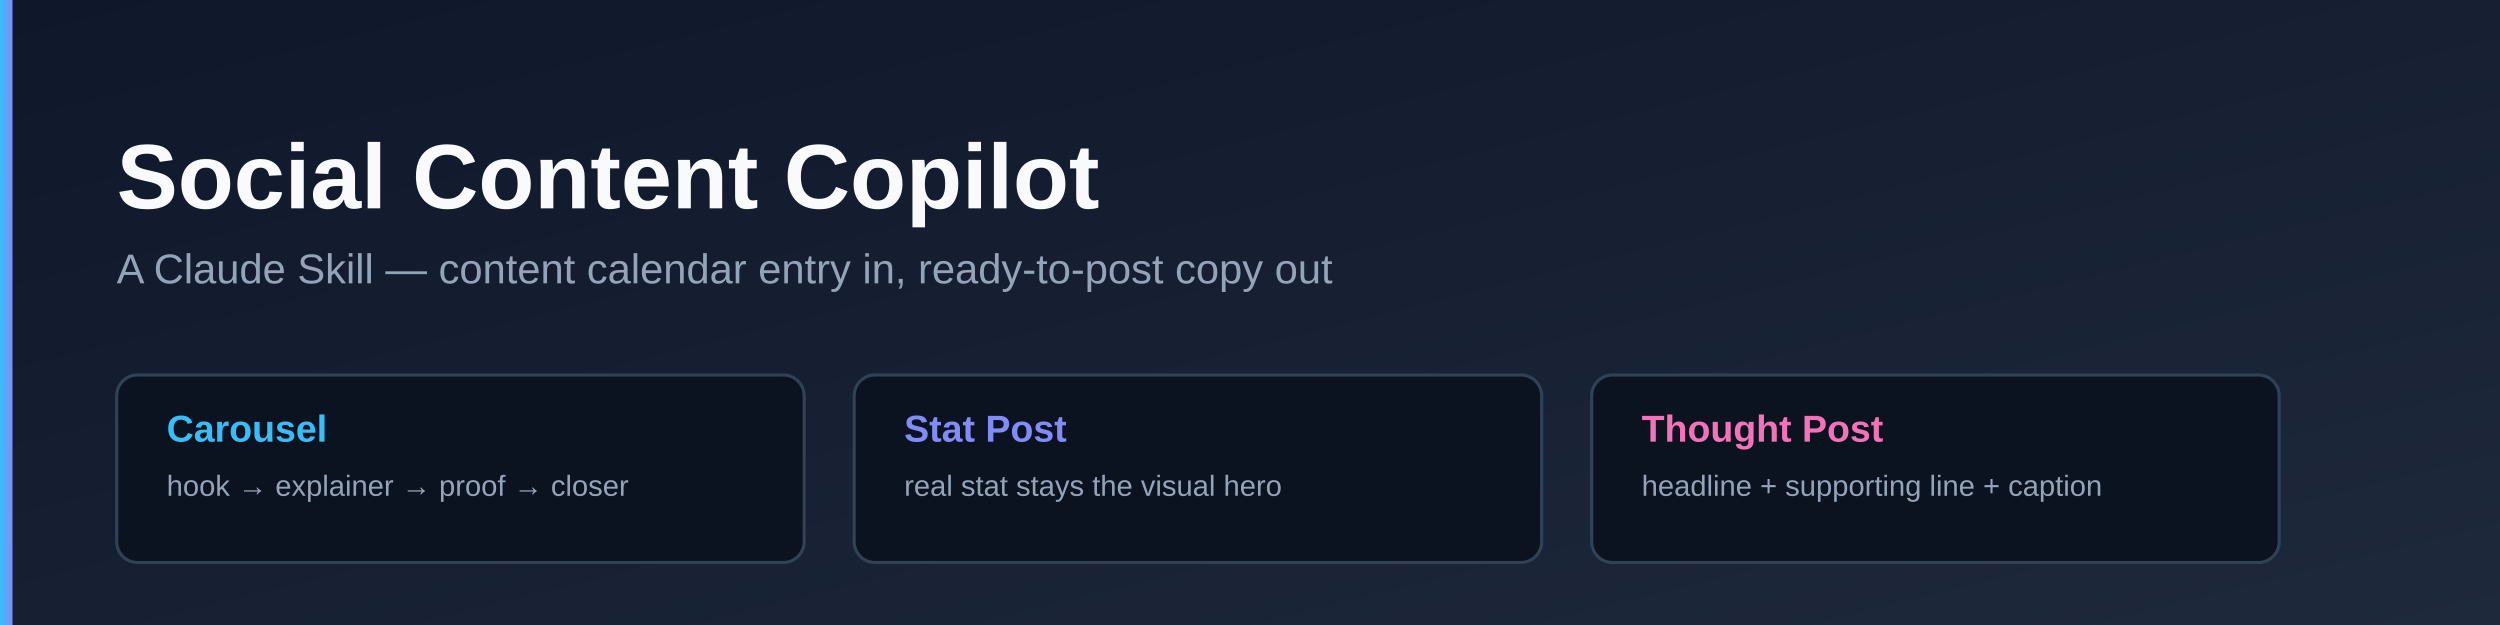
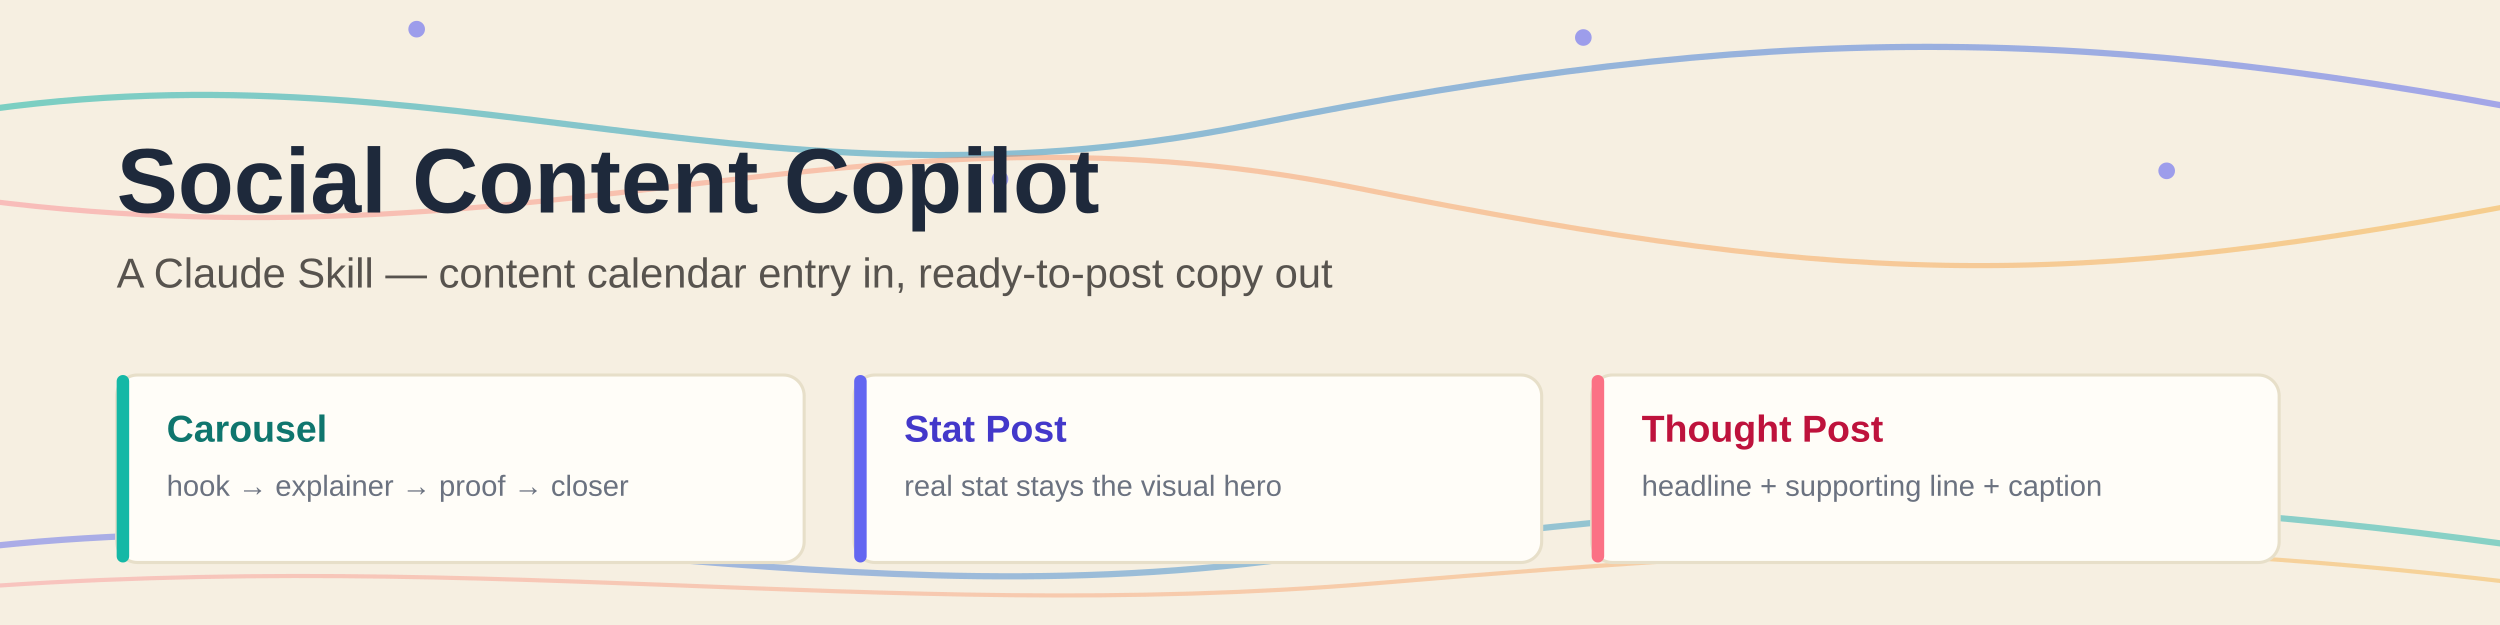
<svg xmlns="http://www.w3.org/2000/svg" viewBox="0 0 1200 300">
  <defs>
-     <linearGradient id="bg" x1="0%" y1="0%" x2="100%" y2="100%">
-       <stop offset="0%" stop-color="#0f172a" />
-       <stop offset="100%" stop-color="#1e293b" />
+     <linearGradient id="wave1" x1="0%" y1="0%" x2="100%" y2="0%">
+       <stop offset="0%" stop-color="#14b8a6" />
+       <stop offset="100%" stop-color="#6366f1" />
    </linearGradient>
-     <linearGradient id="accent" x1="0%" y1="0%" x2="100%" y2="0%">
-       <stop offset="0%" stop-color="#38bdf8" />
-       <stop offset="100%" stop-color="#818cf8" />
+     <linearGradient id="wave2" x1="0%" y1="0%" x2="100%" y2="0%">
+       <stop offset="0%" stop-color="#fb7185" />
+       <stop offset="100%" stop-color="#f59e0b" />
+     </linearGradient>
+     <linearGradient id="wave3" x1="0%" y1="0%" x2="100%" y2="0%">
+       <stop offset="0%" stop-color="#6366f1" />
+       <stop offset="100%" stop-color="#14b8a6" />
    </linearGradient>
  </defs>
-   <rect width="1200" height="300" fill="url(#bg)" />
-   <rect x="0" y="0" width="6" height="300" fill="url(#accent)" />
-   <text x="56" y="100" font-family="Arial, Helvetica, sans-serif" font-size="44" font-weight="700" fill="#f8fafc">
+   <rect width="1200" height="300" fill="#f6efe1" />
+   <g fill="none" stroke-linecap="round">
+     <path d="M -50 60 C 200 10, 350 110, 600 60 S 1000 10, 1250 60" stroke="url(#wave1)" stroke-width="3" opacity="0.55" />
+     <path d="M -50 90 C 250 140, 400 40, 650 90 S 1000 140, 1250 90" stroke="url(#wave2)" stroke-width="2.5" opacity="0.4" />
+     <path d="M -50 268 C 200 230, 380 300, 620 268 S 1000 230, 1250 268" stroke="url(#wave3)" stroke-width="3" opacity="0.5" />
+     <path d="M -50 285 C 220 260, 420 300, 660 280 S 1020 255, 1250 285" stroke="url(#wave2)" stroke-width="2" opacity="0.35" />
+   </g>
+   <g fill="#6366f1" opacity="0.6">
+     <circle cx="200" cy="14" r="4" />
+     <circle cx="480" cy="86" r="4" />
+     <circle cx="760" cy="18" r="4" />
+     <circle cx="1040" cy="82" r="4" />
+   </g>
+   <text x="56" y="102" font-family="Arial, Helvetica, sans-serif" font-size="44" font-weight="700" fill="#1e293b">
    Social Content Copilot
  </text>
-   <text x="56" y="136" font-family="Arial, Helvetica, sans-serif" font-size="20" fill="#94a3b8">
+   <text x="56" y="138" font-family="Arial, Helvetica, sans-serif" font-size="20" fill="#57534e">
    A Claude Skill — content calendar entry in, ready-to-post copy out
  </text>
  <g font-family="Arial, Helvetica, sans-serif">
-     <rect x="56" y="180" width="330" height="90" rx="10" fill="#0b1220" stroke="#334155" stroke-width="1.5" />
-     <text x="80" y="212" font-size="18" font-weight="700" fill="#38bdf8">Carousel</text>
-     <text x="80" y="238" font-size="14" fill="#94a3b8">hook → explainer → proof → closer</text>
-     <rect x="410" y="180" width="330" height="90" rx="10" fill="#0b1220" stroke="#334155" stroke-width="1.5" />
-     <text x="434" y="212" font-size="18" font-weight="700" fill="#818cf8">Stat Post</text>
-     <text x="434" y="238" font-size="14" fill="#94a3b8">real stat stays the visual hero</text>
-     <rect x="764" y="180" width="330" height="90" rx="10" fill="#0b1220" stroke="#334155" stroke-width="1.5" />
-     <text x="788" y="212" font-size="18" font-weight="700" fill="#f472b6">Thought Post</text>
-     <text x="788" y="238" font-size="14" fill="#94a3b8">headline + supporting line + caption</text>
+     <rect x="56" y="180" width="330" height="90" rx="10" fill="#fffdf8" stroke="#e7dfc9" stroke-width="1.5" />
+     <rect x="56" y="180" width="6" height="90" rx="3" fill="#14b8a6" />
+     <text x="80" y="212" font-size="18" font-weight="700" fill="#0f766e">Carousel</text>
+     <text x="80" y="238" font-size="14" fill="#6b7280">hook → explainer → proof → closer</text>
+     <rect x="410" y="180" width="330" height="90" rx="10" fill="#fffdf8" stroke="#e7dfc9" stroke-width="1.5" />
+     <rect x="410" y="180" width="6" height="90" rx="3" fill="#6366f1" />
+     <text x="434" y="212" font-size="18" font-weight="700" fill="#4338ca">Stat Post</text>
+     <text x="434" y="238" font-size="14" fill="#6b7280">real stat stays the visual hero</text>
+     <rect x="764" y="180" width="330" height="90" rx="10" fill="#fffdf8" stroke="#e7dfc9" stroke-width="1.5" />
+     <rect x="764" y="180" width="6" height="90" rx="3" fill="#fb7185" />
+     <text x="788" y="212" font-size="18" font-weight="700" fill="#be123c">Thought Post</text>
+     <text x="788" y="238" font-size="14" fill="#6b7280">headline + supporting line + caption</text>
  </g>
</svg>
